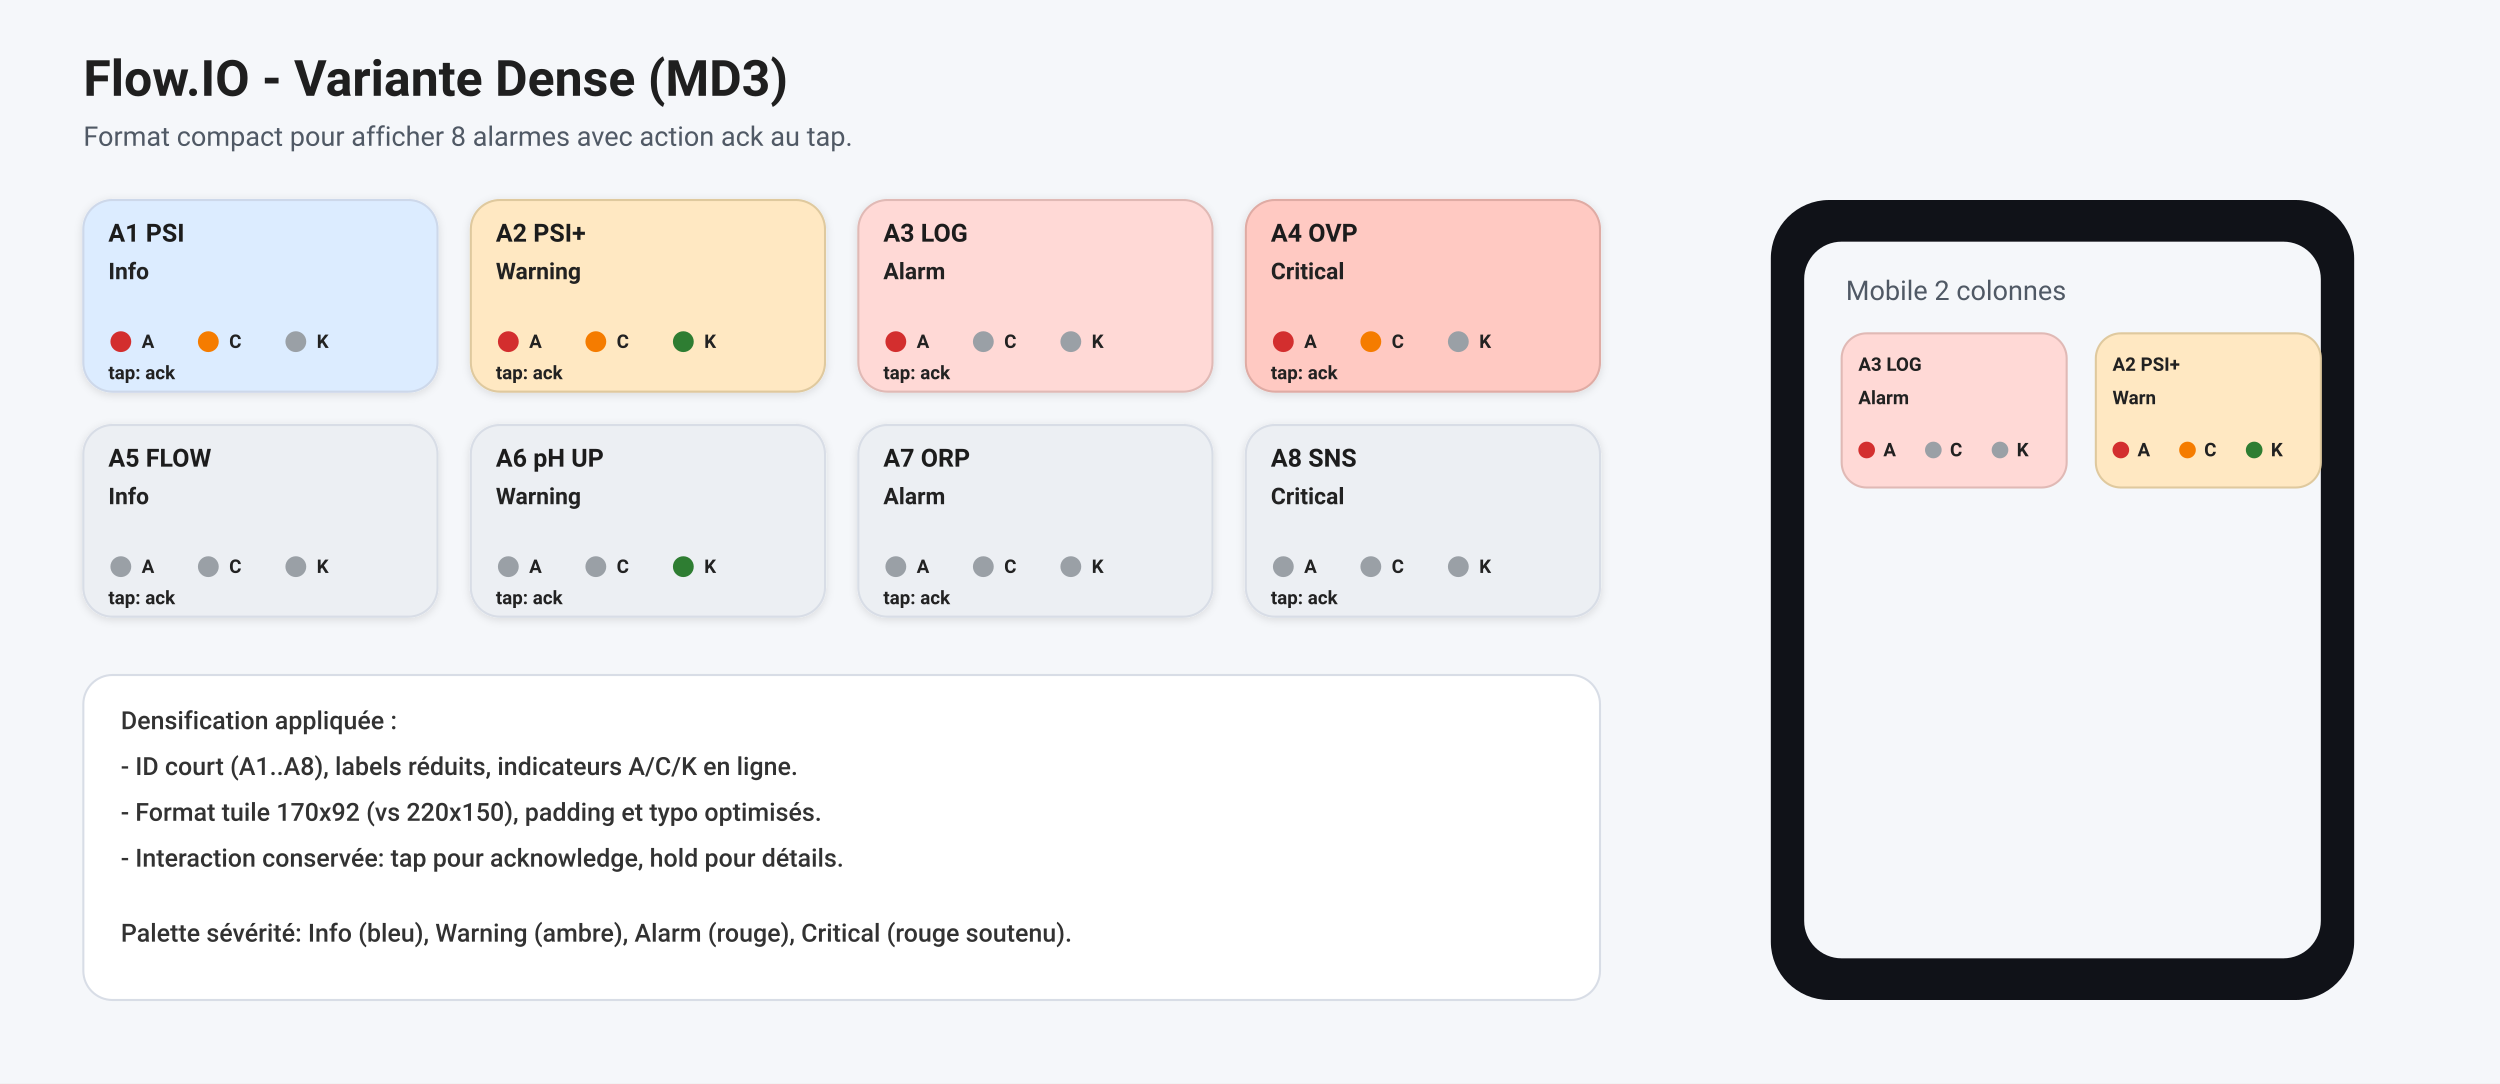
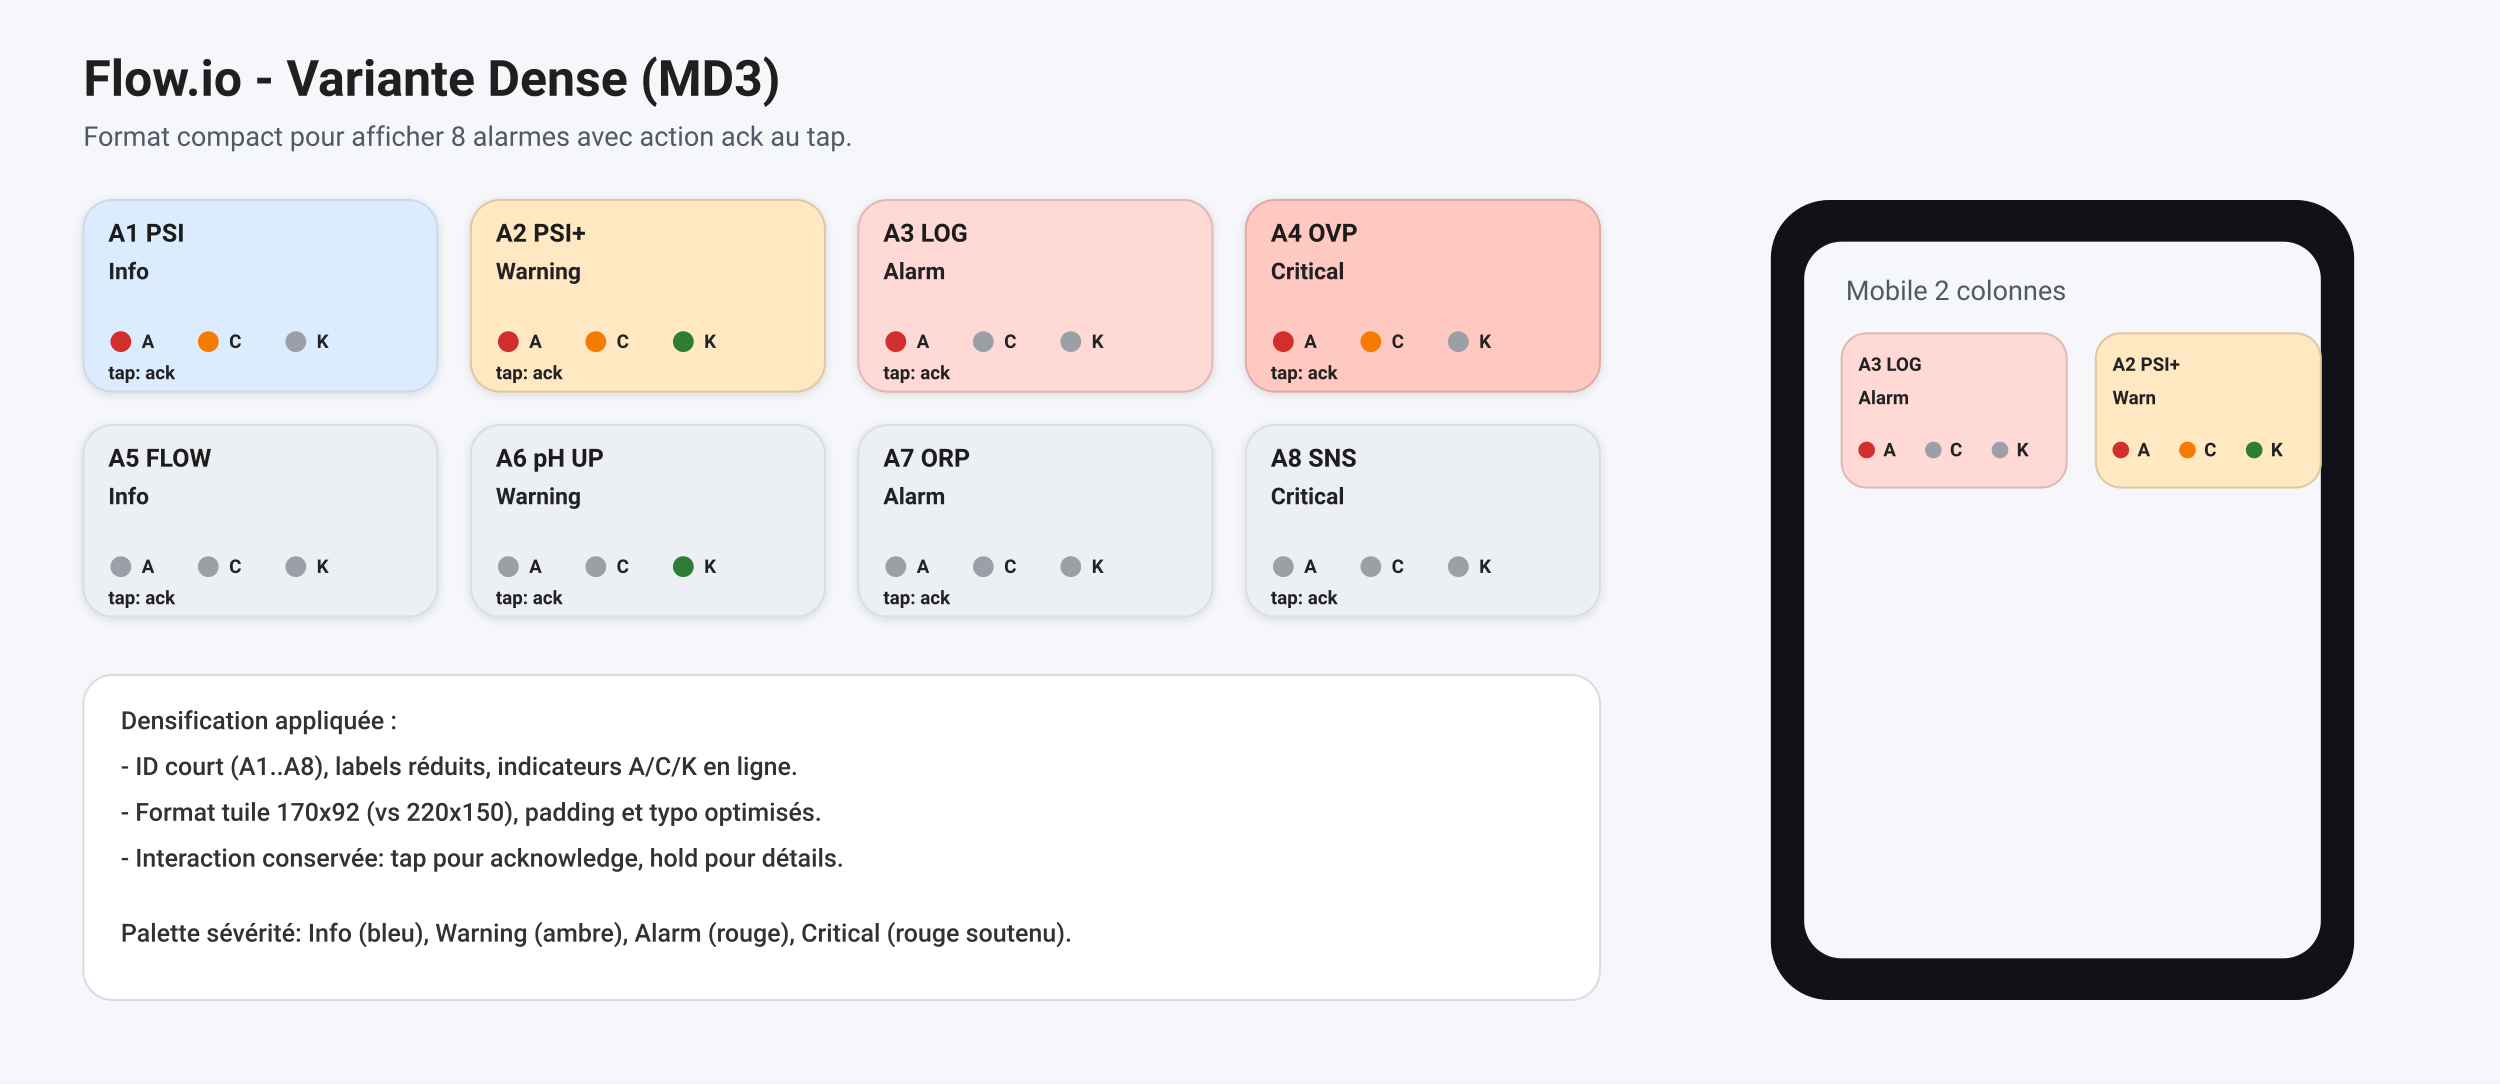
- <svg xmlns="http://www.w3.org/2000/svg" width="1200" height="520" viewBox="0 0 1200 520" role="img" aria-label="Flow.IO alarms dense MD3 mockup">
+ <svg xmlns="http://www.w3.org/2000/svg" width="1200" height="520" viewBox="0 0 1200 520" role="img" aria-label="Flow.io alarms dense MD3 mockup">
  <defs>
    <style>
      .title { font: 700 24px 'Segoe UI', Roboto, Arial, sans-serif; fill: #1f1f1f; }
      .sub { font: 400 13px 'Segoe UI', Roboto, Arial, sans-serif; fill: #505965; }
      .id { font: 700 12px 'Segoe UI', Roboto, Arial, sans-serif; fill: #1f1f1f; }
      .sev { font: 600 11px 'Segoe UI', Roboto, Arial, sans-serif; fill: #212121; }
      .tiny { font: 600 9px 'Segoe UI', Roboto, Arial, sans-serif; fill: #212121; }
      .legend { font: 500 12px 'Segoe UI', Roboto, Arial, sans-serif; fill: #323232; }
    </style>
    <filter id="shadow" x="-20%" y="-20%" width="140%" height="140%">
      <feDropShadow dx="0" dy="1" stdDeviation="2" flood-color="#000" flood-opacity="0.12" />
    </filter>
  </defs>
  <rect width="1200" height="520" fill="#f5f7fa" />
-   <text x="40" y="46" class="title">Flow.IO - Variante Dense (MD3)</text>
+   <text x="40" y="46" class="title">Flow.io - Variante Dense (MD3)</text>
  <text x="40" y="70" class="sub">Format compact pour afficher 8 alarmes avec action ack au tap.</text>
  <g transform="translate(40,96)" filter="url(#shadow)">
    <rect width="170" height="92" rx="14" fill="#dcecff" stroke="#cdd8ea" />
    <text x="12" y="20" class="id">A1 PSI</text>
    <text x="12" y="38" class="sev">Info</text>
    <circle cx="18" cy="68" r="5" fill="#d32f2f" />
    <text x="28" y="71" class="tiny">A</text>
    <circle cx="60" cy="68" r="5" fill="#f57c00" />
    <text x="70" y="71" class="tiny">C</text>
    <circle cx="102" cy="68" r="5" fill="#9aa0a6" />
    <text x="112" y="71" class="tiny">K</text>
    <text x="12" y="86" class="tiny">tap: ack</text>
  </g>
  <g transform="translate(226,96)" filter="url(#shadow)">
    <rect width="170" height="92" rx="14" fill="#ffe8c2" stroke="#dfc99e" />
    <text x="12" y="20" class="id">A2 PSI+</text>
    <text x="12" y="38" class="sev">Warning</text>
    <circle cx="18" cy="68" r="5" fill="#d32f2f" />
    <text x="28" y="71" class="tiny">A</text>
    <circle cx="60" cy="68" r="5" fill="#f57c00" />
    <text x="70" y="71" class="tiny">C</text>
    <circle cx="102" cy="68" r="5" fill="#2e7d32" />
    <text x="112" y="71" class="tiny">K</text>
    <text x="12" y="86" class="tiny">tap: ack</text>
  </g>
  <g transform="translate(412,96)" filter="url(#shadow)">
    <rect width="170" height="92" rx="14" fill="#ffd9d6" stroke="#e0b9b5" />
    <text x="12" y="20" class="id">A3 LOG</text>
    <text x="12" y="38" class="sev">Alarm</text>
    <circle cx="18" cy="68" r="5" fill="#d32f2f" />
    <text x="28" y="71" class="tiny">A</text>
    <circle cx="60" cy="68" r="5" fill="#9aa0a6" />
    <text x="70" y="71" class="tiny">C</text>
    <circle cx="102" cy="68" r="5" fill="#9aa0a6" />
    <text x="112" y="71" class="tiny">K</text>
    <text x="12" y="86" class="tiny">tap: ack</text>
  </g>
  <g transform="translate(598,96)" filter="url(#shadow)">
    <rect width="170" height="92" rx="14" fill="#ffc9c2" stroke="#dfaba4" />
    <text x="12" y="20" class="id">A4 OVP</text>
    <text x="12" y="38" class="sev">Critical</text>
    <circle cx="18" cy="68" r="5" fill="#d32f2f" />
    <text x="28" y="71" class="tiny">A</text>
    <circle cx="60" cy="68" r="5" fill="#f57c00" />
    <text x="70" y="71" class="tiny">C</text>
    <circle cx="102" cy="68" r="5" fill="#9aa0a6" />
    <text x="112" y="71" class="tiny">K</text>
    <text x="12" y="86" class="tiny">tap: ack</text>
  </g>
  <g transform="translate(40,204)" filter="url(#shadow)">
    <rect width="170" height="92" rx="14" fill="#eceff3" stroke="#d8dde6" />
    <text x="12" y="20" class="id">A5 FLOW</text>
    <text x="12" y="38" class="sev">Info</text>
    <circle cx="18" cy="68" r="5" fill="#9aa0a6" />
    <text x="28" y="71" class="tiny">A</text>
    <circle cx="60" cy="68" r="5" fill="#9aa0a6" />
    <text x="70" y="71" class="tiny">C</text>
    <circle cx="102" cy="68" r="5" fill="#9aa0a6" />
    <text x="112" y="71" class="tiny">K</text>
    <text x="12" y="86" class="tiny">tap: ack</text>
  </g>
  <g transform="translate(226,204)" filter="url(#shadow)">
    <rect width="170" height="92" rx="14" fill="#eceff3" stroke="#d8dde6" />
    <text x="12" y="20" class="id">A6 pH UP</text>
    <text x="12" y="38" class="sev">Warning</text>
    <circle cx="18" cy="68" r="5" fill="#9aa0a6" />
    <text x="28" y="71" class="tiny">A</text>
    <circle cx="60" cy="68" r="5" fill="#9aa0a6" />
    <text x="70" y="71" class="tiny">C</text>
    <circle cx="102" cy="68" r="5" fill="#2e7d32" />
    <text x="112" y="71" class="tiny">K</text>
    <text x="12" y="86" class="tiny">tap: ack</text>
  </g>
  <g transform="translate(412,204)" filter="url(#shadow)">
    <rect width="170" height="92" rx="14" fill="#eceff3" stroke="#d8dde6" />
    <text x="12" y="20" class="id">A7 ORP</text>
    <text x="12" y="38" class="sev">Alarm</text>
    <circle cx="18" cy="68" r="5" fill="#9aa0a6" />
    <text x="28" y="71" class="tiny">A</text>
    <circle cx="60" cy="68" r="5" fill="#9aa0a6" />
    <text x="70" y="71" class="tiny">C</text>
    <circle cx="102" cy="68" r="5" fill="#9aa0a6" />
    <text x="112" y="71" class="tiny">K</text>
    <text x="12" y="86" class="tiny">tap: ack</text>
  </g>
  <g transform="translate(598,204)" filter="url(#shadow)">
    <rect width="170" height="92" rx="14" fill="#eceff3" stroke="#d8dde6" />
    <text x="12" y="20" class="id">A8 SNS</text>
    <text x="12" y="38" class="sev">Critical</text>
    <circle cx="18" cy="68" r="5" fill="#9aa0a6" />
    <text x="28" y="71" class="tiny">A</text>
    <circle cx="60" cy="68" r="5" fill="#9aa0a6" />
    <text x="70" y="71" class="tiny">C</text>
    <circle cx="102" cy="68" r="5" fill="#9aa0a6" />
    <text x="112" y="71" class="tiny">K</text>
    <text x="12" y="86" class="tiny">tap: ack</text>
  </g>
  <rect x="40" y="324" width="728" height="156" rx="14" fill="#ffffff" stroke="#d8dde6" />
  <text x="58" y="350" class="legend">Densification appliquée :</text>
  <text x="58" y="372" class="legend">- ID court (A1..A8), labels réduits, indicateurs A/C/K en ligne.</text>
  <text x="58" y="394" class="legend">- Format tuile 170x92 (vs 220x150), padding et typo optimisés.</text>
  <text x="58" y="416" class="legend">- Interaction conservée: tap pour acknowledge, hold pour détails.</text>
  <text x="58" y="452" class="legend">Palette sévérité: Info (bleu), Warning (ambre), Alarm (rouge), Critical (rouge soutenu).</text>
  <g transform="translate(850,96)">
    <rect width="280" height="384" rx="28" fill="#101218" />
    <rect x="16" y="20" width="248" height="344" rx="18" fill="#f5f7fa" />
    <text x="36" y="48" class="sub">Mobile 2 colonnes</text>
    <g transform="translate(34,64)">
      <rect width="108" height="74" rx="12" fill="#ffd9d6" stroke="#e0b9b5" />
      <text x="8" y="18" class="tiny">A3 LOG</text>
      <text x="8" y="34" class="tiny">Alarm</text>
      <circle cx="12" cy="56" r="4" fill="#d32f2f" />
      <text x="20" y="59" class="tiny">A</text>
      <circle cx="44" cy="56" r="4" fill="#9aa0a6" />
      <text x="52" y="59" class="tiny">C</text>
      <circle cx="76" cy="56" r="4" fill="#9aa0a6" />
      <text x="84" y="59" class="tiny">K</text>
    </g>
    <g transform="translate(156,64)">
      <rect width="108" height="74" rx="12" fill="#ffe8c2" stroke="#dfc99e" />
      <text x="8" y="18" class="tiny">A2 PSI+</text>
      <text x="8" y="34" class="tiny">Warn</text>
      <circle cx="12" cy="56" r="4" fill="#d32f2f" />
      <text x="20" y="59" class="tiny">A</text>
      <circle cx="44" cy="56" r="4" fill="#f57c00" />
      <text x="52" y="59" class="tiny">C</text>
      <circle cx="76" cy="56" r="4" fill="#2e7d32" />
      <text x="84" y="59" class="tiny">K</text>
    </g>
  </g>
</svg>
